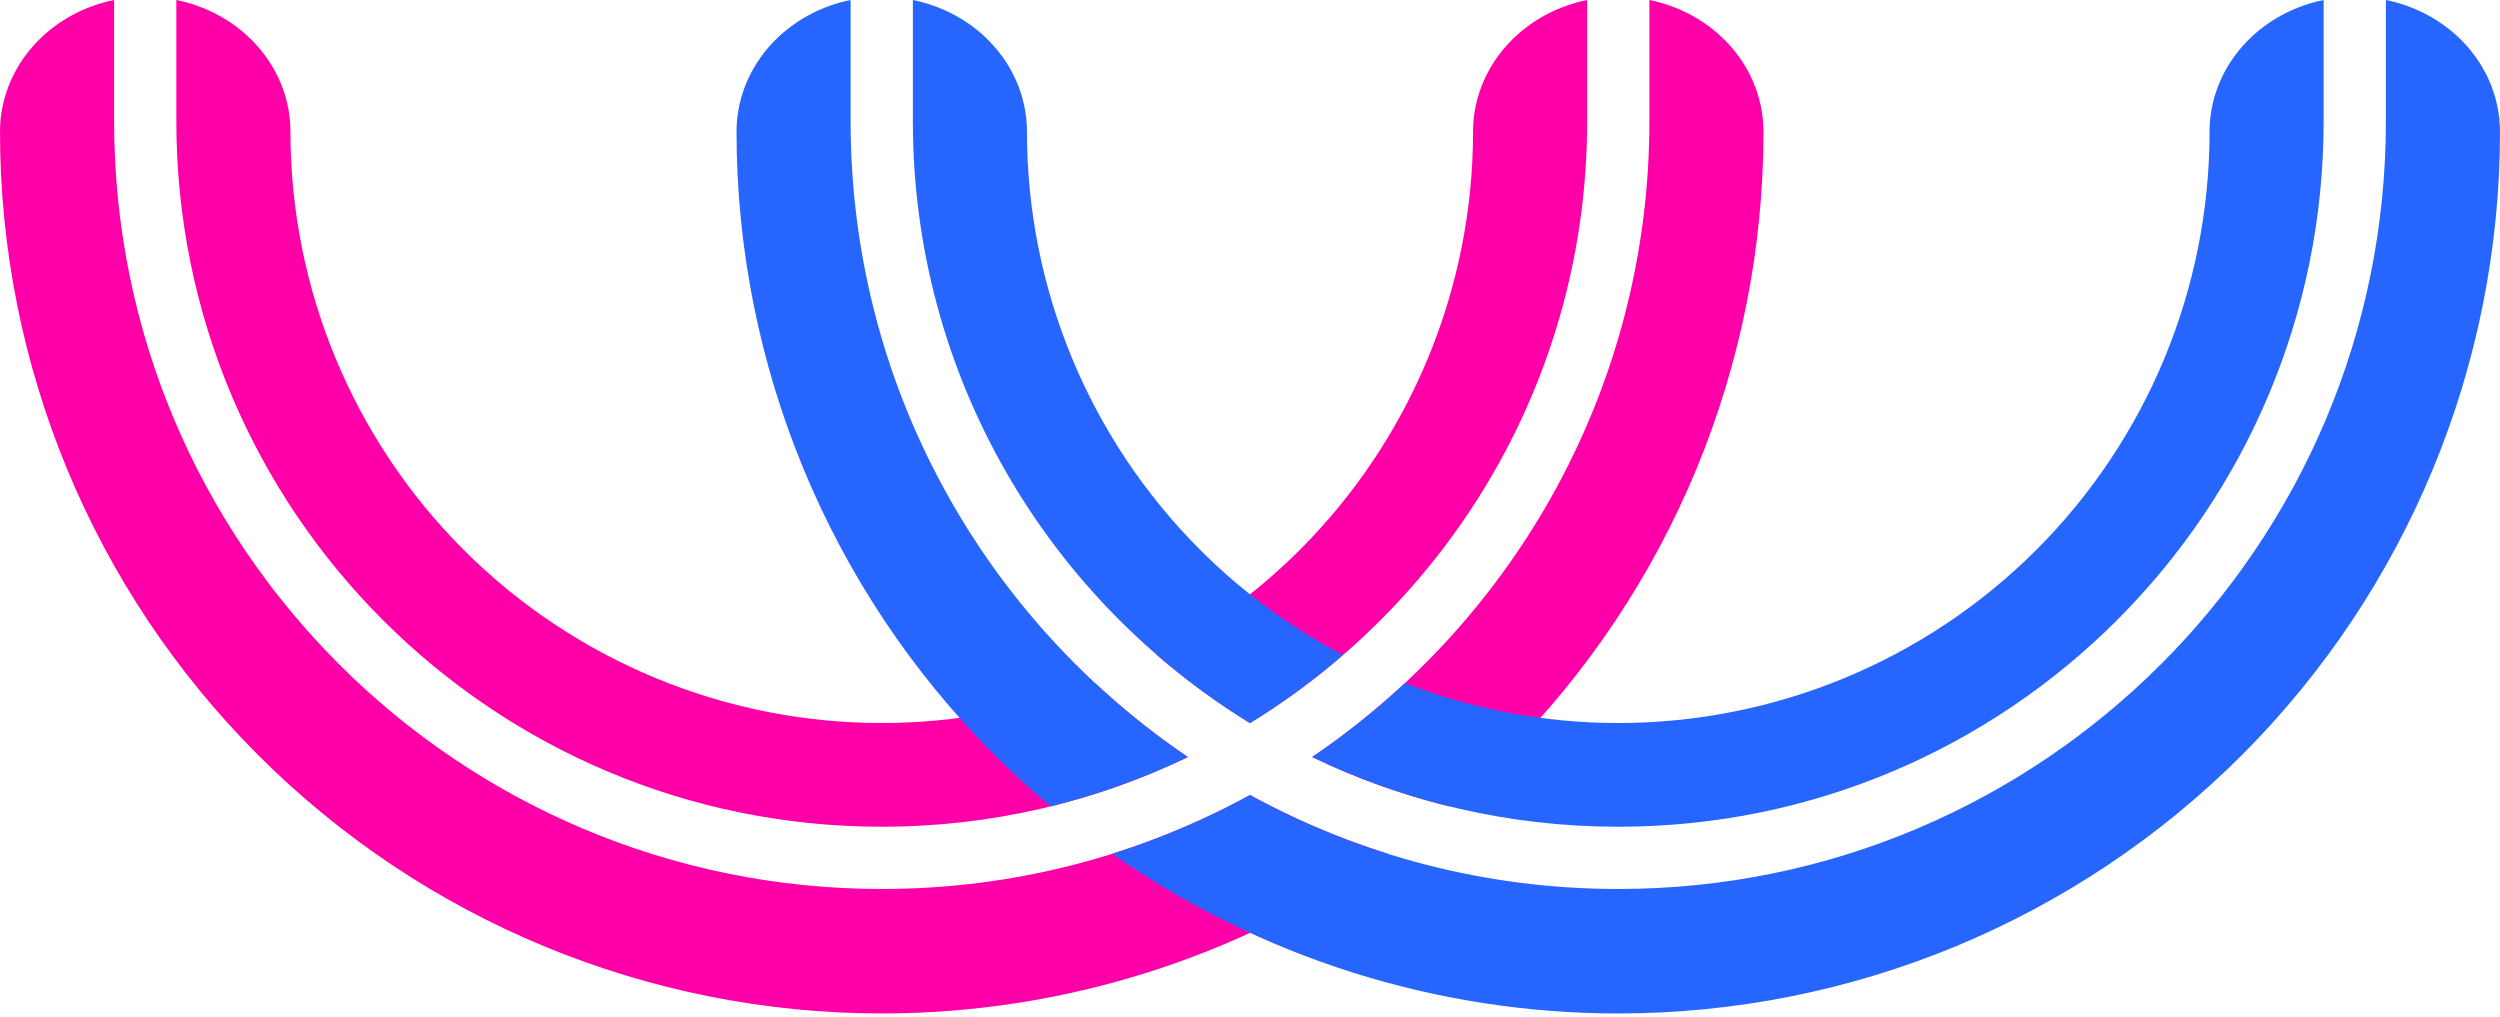
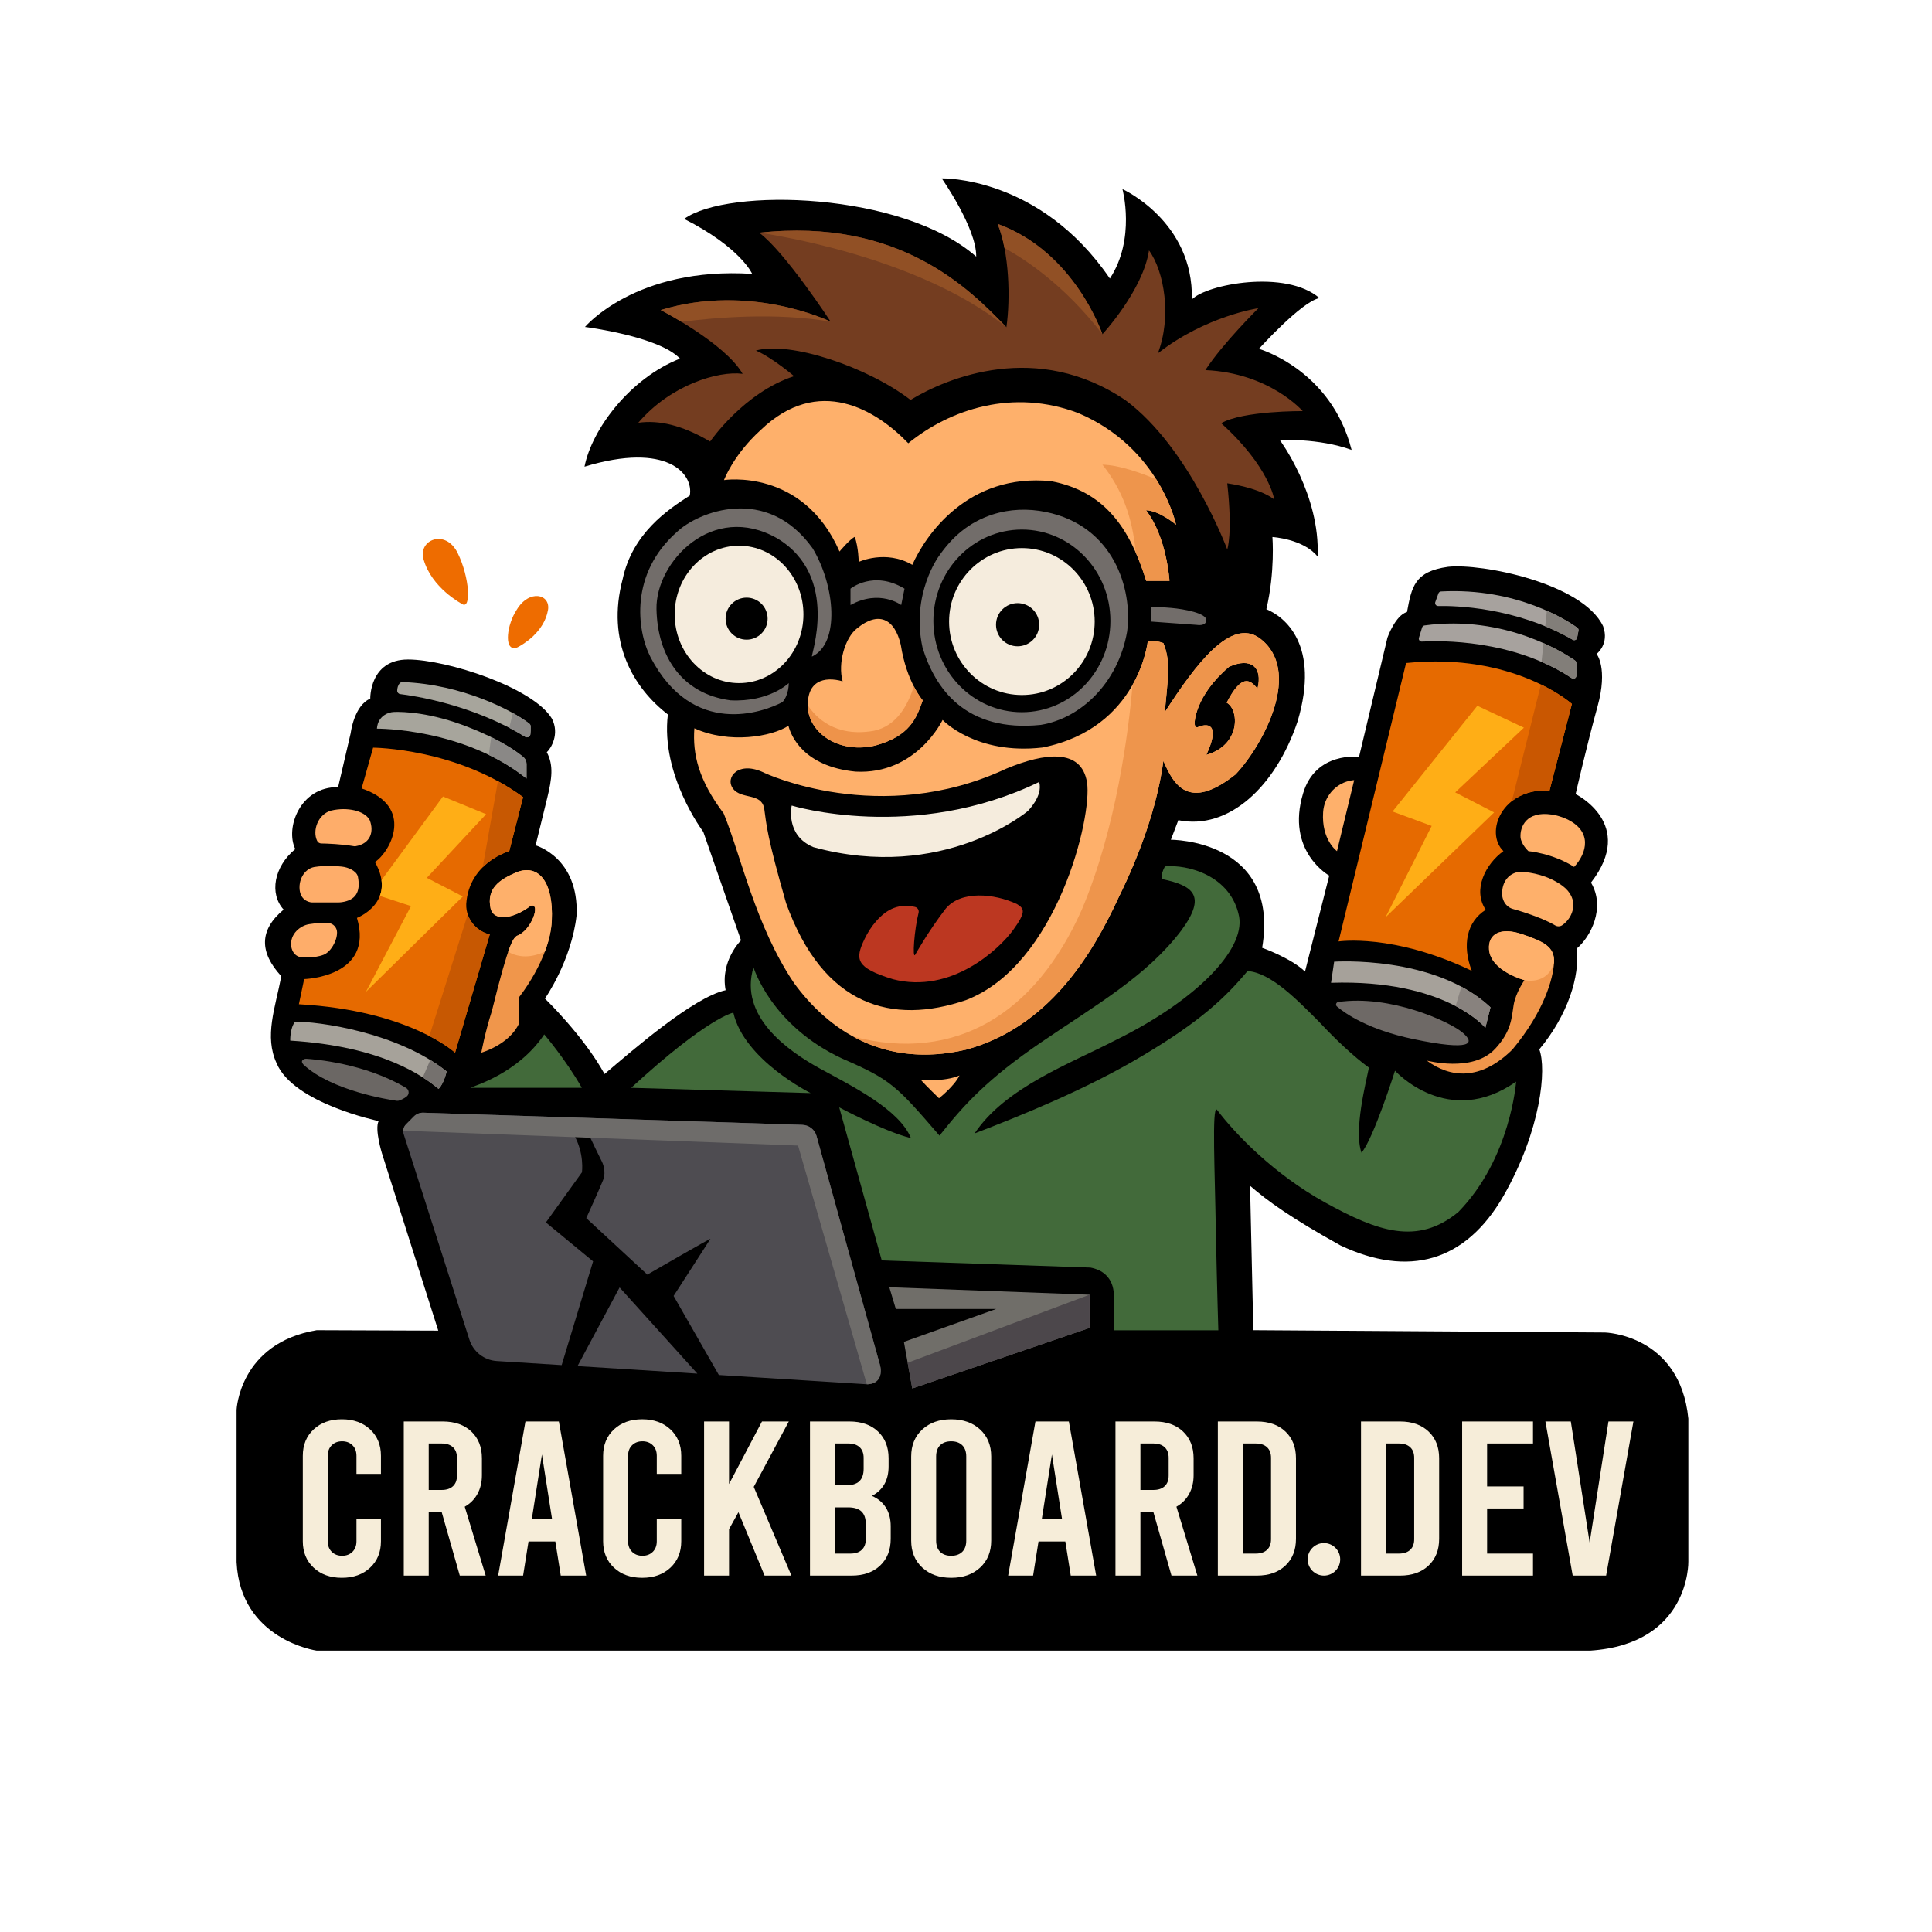
- <svg xmlns="http://www.w3.org/2000/svg" width="241" height="98" viewBox="0 0 241 98" fill="none">
-   <path fill-rule="evenodd" clip-rule="evenodd" d="M0 12.698C0 9.25 1.475 5.944 4.1 3.506C6.007 1.735 8.407 0.528 11 2.43798e-06V11.698C11 52.567 44.131 85.698 85 85.698C97.864 85.698 109.961 82.416 120.5 76.643C124.697 78.942 129.142 80.846 133.784 82.305C119.586 92.256 102.573 97.698 85 97.698C62.457 97.698 40.837 88.743 24.896 72.802C8.955 56.861 0 35.242 0 12.698ZM139.725 77.738C141.581 76.177 143.376 74.53 145.104 72.802C161.045 56.861 170 35.242 170 12.698C170 9.25 168.525 5.944 165.899 3.506C163.993 1.735 161.593 0.528 159 2.69331e-06V11.698C159 37.19 146.11 59.671 126.493 72.98C130.682 75.001 135.111 76.605 139.725 77.738ZM153 0C150.407 0.528 148.007 1.735 146.101 3.506C143.475 5.944 142 9.25 142 12.698H142.001C142.001 27.816 135.996 42.314 125.306 53.004C121.214 57.096 116.564 60.502 111.534 63.147C114.333 65.567 117.331 67.763 120.5 69.707C139.995 57.751 153 36.243 153 11.698V0ZM105.573 65.857C99.073 68.373 92.105 69.699 85 69.699C69.882 69.699 55.384 63.694 44.694 53.004C34.005 42.314 27.999 27.816 27.999 12.698C27.999 9.25 26.525 5.944 23.899 3.506C21.993 1.735 19.593 0.528 17 2.69331e-06V11.698C17 49.253 47.445 79.698 85 79.698C95.573 79.698 105.582 77.285 114.507 72.98C111.346 70.835 108.359 68.452 105.573 65.857Z" fill="#FF00A8" />
-   <path fill-rule="evenodd" clip-rule="evenodd" d="M107.216 82.305C121.414 92.256 138.427 97.698 156 97.698C178.543 97.698 200.163 88.743 216.104 72.802C232.045 56.862 241 35.242 241 12.698C241 9.25 239.525 5.944 236.899 3.506C234.993 1.735 232.593 0.528 230 1.42924e-06V11.698C230 52.567 196.869 85.698 156 85.698C143.136 85.698 131.039 82.416 120.5 76.643C116.303 78.942 111.858 80.846 107.216 82.305ZM224 0C221.407 0.528 219.007 1.735 217.101 3.506C214.475 5.944 213 9.25 213 12.698H213.001C213.001 27.816 206.996 42.314 196.306 53.004C185.616 63.694 171.118 69.699 156 69.699C148.895 69.699 141.927 68.373 135.427 65.857C132.641 68.452 129.654 70.835 126.493 72.98C135.418 77.285 145.427 79.698 156 79.698C193.555 79.698 224 49.253 224 11.698V0ZM129.466 63.147C124.436 60.502 119.786 57.096 115.694 53.004C105.004 42.314 98.999 27.816 98.999 12.698L99 12.698C99 9.25 97.525 5.944 94.9 3.506C92.993 1.735 90.593 0.528 88 1.14155e-06V11.698C88 36.243 101.005 57.751 120.5 69.707C123.669 67.763 126.667 65.567 129.466 63.147ZM82 1.12653e-06C79.407 0.528 77.007 1.735 75.1 3.506C72.475 5.944 71 9.25 71 12.698C71 35.242 79.955 56.862 95.896 72.802C97.624 74.53 99.419 76.177 101.275 77.738C105.889 76.605 110.318 75.001 114.507 72.98C94.89 59.671 82 37.19 82 11.698V1.12653e-06Z" fill="#2666FF" />
+ <svg xmlns="http://www.w3.org/2000/svg" id="Layer_1" version="1.1" viewBox="0 0 4000 4000">
+   <defs>
+     <style>
+       .st0 {
+         fill: #88827e;
+       }
+ 
+       .st1 {
+         fill: #c95701;
+       }
+ 
+       .st2 {
+         fill: #915025;
+       }
+ 
+       .st3 {
+         fill: #c75802;
+       }
+ 
+       .st4 {
+         fill: #6b6764;
+       }
+ 
+       .st5 {
+         fill: #743d20;
+       }
+ 
+       .st6 {
+         fill: #e66a00;
+       }
+ 
+       .st7 {
+         fill: #a7a59c;
+       }
+ 
+       .st8 {
+         fill: #8a8886;
+       }
+ 
+       .st9 {
+         fill: #726d6a;
+       }
+ 
+       .st10 {
+         fill: #4c474b;
+       }
+ 
+       .st11 {
+         fill: #6e6c6a;
+       }
+ 
+       .st12 {
+         fill: #426a3a;
+       }
+ 
+       .st13 {
+         fill: #706e69;
+       }
+ 
+       .st14 {
+         fill: #f0964b;
+       }
+ 
+       .st15 {
+         fill: #75716e;
+       }
+ 
+       .st16 {
+         fill: #a6a19a;
+       }
+ 
+       .st17 {
+         fill: #a7a29e;
+       }
+ 
+       .st18 {
+         fill: #a6a29a;
+       }
+ 
+       .st19 {
+         fill: #4e4c51;
+       }
+ 
+       .st20 {
+         fill: #ee954c;
+       }
+ 
+       .st21 {
+         fill: #fead6a;
+       }
+ 
+       .st22 {
+         fill: #ffae16;
+       }
+ 
+       .st23 {
+         fill: #f6edd9;
+       }
+ 
+       .st24 {
+         fill: #827e79;
+       }
+ 
+       .st25 {
+         fill: #ee6c00;
+       }
+ 
+       .st26 {
+         fill: #6e6966;
+       }
+ 
+       .st27 {
+         fill: #f5ecdd;
+       }
+ 
+       .st28 {
+         fill: #bc3721;
+       }
+ 
+       .st29 {
+         fill: #feb06b;
+       }
+ 
+       .st30 {
+         fill: #ee934a;
+       }
+     </style>
+   </defs>
+   <path d="M766.61,1446.45s-1.93-81,78.11-81,259.39,57.86,297.96,122.46c16.39,31.82-1.93,61.71-10.61,69.43,14.46,27,10.61,54.96.96,94.5l-24.11,98.36s89.68,25.07,84.86,144.64c-10.61,94.5-65.57,172.61-65.57,172.61,0,0,80.04,77.14,123.43,156.21,57.86-49.18,184.18-159.11,250.71-173.57-11.57-60.75,31.82-103.18,31.82-103.18l-78.11-224.68s-88.71-117.64-73.29-243c-71.36-54.96-128.25-150.43-93.54-280.61,20.25-94.5,93.54-143.68,138.86-172.61,8.68-44.36-46.29-111.86-217.93-59.79,15.43-78.11,94.5-183.21,197.68-223.71-43.39-46.29-196.71-65.57-196.71-65.57,0,0,105.11-125.36,346.18-109.93,0,0-23.14-54-140.79-113.79,90.64-65.57,452.25-55.93,604.61,78.11.96-58.82-71.36-162-71.36-162,0,0,202.5-5.79,348.11,207.32,54-81.96,26.04-185.14,26.04-185.14,0,0,147.54,66.54,143.68,228.54,30.86-31.82,194.79-62.68,264.21-2.89-36.64,6.75-125.36,105.11-125.36,105.11,0,0,149.46,42.43,191.89,209.25-69.43-25.07-148.5-20.25-148.5-20.25,0,0,83.89,112.82,78.11,241.07-28.93-36.64-93.54-40.5-93.54-40.5,0,0,5.79,71.36-12.54,149.46,37.61,15.43,111.86,73.29,64.61,232.39-45.32,135-142.71,225.64-246.86,204.43l-15.43,40.5s226.61-.96,189,223.71c0,0,59.79,21.21,88.71,49.18l50.14-198.64s-90.64-50.14-54-170.68c26.04-86.79,115.71-75.21,115.71-75.21l58.82-246.86s16.39-46.29,40.5-53.04c9.64-52.07,15.43-83.89,84.86-93.54,69.43-7.71,278.68,33.73,321.11,122.94,13.5,37.13-13.5,57.38-13.5,57.38,0,0,24.11,28.93,1.93,108.96-22.18,80.04-45.32,181.29-45.32,181.29,0,0,126.32,61.71,31.82,183.21,30.86,52.07-.96,112.82-29.89,136.93,7.71,55.93-18.32,137.89-77.14,208.29,15.43,40.5,3.86,166.82-74.25,303.75-79.07,136.93-196.71,168.75-337.5,102.21-102.21-56.89-150.43-91.61-187.07-123.43l6.75,298.93,728.03,4.82s155.25,3.86,172.61,178.39v296.04s3.86,170.68-203.46,184.18H655.71s-158.14-22.18-165.86-183.21v-315.32s5.79-137.89,165.86-164.89l251.68.96-116.68-367.39s-15.43-50.14-6.75-66.54c0,0-176.46-36.64-211.18-119.57-26.04-55.93-2.89-114.75,9.64-180.32-45.32-49.18-46.29-95.46,4.82-137.89-29.89-32.79-20.25-88.71,24.11-125.36-21.21-43.39,9.64-129.21,88.71-128.25l26.04-111.86s6.75-56.89,40.5-71.36Z" />
+   <g>
+     <g>
+       <g>
+         <g>
+           <path class="st25" d="M956.89,1250.7c-2.59-1.61-63.32-33.75-80.04-92.89-11.57-40.5,45.64-63.64,70.71-12.86s28.24,117.55,9.32,105.75Z" />
+           <path class="st25" d="M1065.91,1341.81c2.06-.2,4.05-.87,5.89-1.82,10.22-5.27,54.89-30.78,62.85-77.4,5.14-32.79-39.21-43.07-64.93,0-20.15,30.54-26.38,81.38-3.81,79.22Z" />
+         </g>
+         <g>
+           <g>
+             <g>
+               <g>
+                 <g>
+                   <g>
+                     <path class="st5" d="M1470.21,914.16s69.75-101.57,173.89-135.32c0,0-45.32-38.57-79.07-53.04,71.36-20.25,232.39,34.71,320.14,102.21,76.18-46.29,262.29-123.43,445.5.96,132.11,98.36,210.21,308.57,210.21,308.57,0,0,11.57-31.82,0-136.93,74.25,11.57,97.39,33.75,97.39,33.75,0,0-9.64-67.5-109.93-158.14,45.32-26.04,168.75-25.07,168.75-25.07,0,0-68.46-79.07-201.54-84.86,35.68-54.96,109.93-128.25,109.93-128.25,0,0-109.41,16.04-208.29,93.54,28.93-75.21,13.5-169.71-18.32-213.11-12.54,82.93-96.43,173.57-96.43,173.57,0,0-56.89-170.68-216.96-228.54,24.11,59.79,26.68,154.29,18.16,214.07-75.05-78.11-221.14-227.57-511.87-195.75,53.52,39.54,148.02,184.18,148.02,184.18,0,0-164.89-81-351.96-24.11,0,0,133.07,68.46,169.71,132.11-50.14-6.75-149.46,23.14-216,101.25,42.43-5.79,90,4.5,148.66,38.89Z" />
+                     <path class="st2" d="M1367.84,641.91s18.25,9.39,43.08,24.44c70.56-9.07,195.65-19.86,308.88-.33,0,0-164.89-81-351.96-24.11Z" />
+                     <path class="st2" d="M1571.78,481.84s323.2,43.39,511.87,195.75c-75.05-78.11-221.14-227.57-511.87-195.75Z" />
+                     <path class="st2" d="M2065.5,463.52c5.99,14.86,10.65,31.87,14.14,49.96,41.43,22.55,123.93,76.12,202.82,178.58,0,0-56.89-170.68-216.96-228.54Z" />
+                   </g>
+                   <path class="st29" d="M1499,994s163.29-25.71,239.14,147.86c0,0,21.32-25.61,31.61-30.32,7.71,21.86,8.14,51.86,8.14,51.86,0,0,55.71-26.14,111,6,27-60.86,114.86-190.5,287.46-173.14,110.89,21.21,162.96,97.39,196.71,206.36h48.21s-5.25-90.11-48.54-146.25c27.86.86,62.14,30,62.14,30,0,0-33-159-202.07-231-135-51.43-265.5-8.36-352.29,62.36-66.21-68.79-185.79-142.71-306-27-56.57,51.43-75.54,103.29-75.54,103.29Z" />
+                   <path class="st20" d="M2393.96,992.5c-30.32-12.78-76.99-29.83-111.5-30.43,40.41,50.8,62.07,108.09,68.95,181.78,8.08,18.29,15.21,37.92,21.66,58.76h48.21s-5.25-90.11-48.54-146.25c27.86.86,62.14,30,62.14,30,0,0-8.86-42.7-40.93-93.86Z" />
+                   <path class="st9" d="M1681.25,1359.35c-4.69,2.24,59.79-165.86-72.32-244.93-134.04-76.18-251.68,49.18-249.75,146.57s52.07,175.5,153.32,189c80.04,3.86,120.54-35.68,120.54-35.68,0,0,.64,23.79-12.86,39.21-39.86,21.21-185.79,74.57-273.21-92.57-28.93-56.57-43.07-173.57,54.64-259.71,43.07-41.14,185.79-99,280.93,34.07,46.29,77.14,57.21,196.07-1.29,224.04Z" />
+                   <path class="st27" d="M1530.15,1129.85c-73.62,0-133.29,63.68-133.29,142.23s59.68,142.23,133.29,142.23,133.29-63.68,133.29-142.23-59.68-142.23-133.29-142.23ZM1545.78,1324.35c-24.02,0-43.5-19.48-43.5-43.5s19.48-43.5,43.5-43.5,43.5,19.48,43.5,43.5-19.48,43.5-43.5,43.5Z" />
+                   <path class="st9" d="M2165.39,1060.02c-36.82-7.54-75.02-6.26-110.76,5.35-48.97,15.91-83.56,46.65-110.56,85.7,0,0-58.5,78.43-34.07,189.64,25.71,84.21,88.71,176.14,244.93,160.07,82.29-13.5,160.07-86.14,178.71-193.5,11.57-87.43-27.55-218.46-168.25-247.27ZM2115.71,1474.55c-101.2,0-183.25-84.65-183.25-189.08s82.04-189.08,183.25-189.08,183.25,84.65,183.25,189.08-82.04,189.08-183.25,189.08Z" />
+                   <path class="st27" d="M2115.71,1134.74c-83.25,0-150.73,68.1-150.73,152.11s67.49,152.11,150.73,152.11,150.73-68.1,150.73-152.11-67.49-152.11-150.73-152.11ZM2106.82,1338.07c-24.68,0-44.68-20-44.68-44.68s20-44.68,44.68-44.68,44.68,20,44.68,44.68-20,44.68-44.68,44.68Z" />
+                   <path class="st9" d="M1760.86,1252.64v-33.86s47.57-39,111.86,0l-6.86,33.86s-44.57-33.43-105,0Z" />
+                   <path class="st29" d="M1910.43,1450s-33.43-37.71-45.43-114.86c-12.86-55.71-47.14-69.86-90.43-34.29-25.29,19.29-40.29,72.43-30,109.71-37.71-10.71-77.14-1.71-71.57,59.57,7.29,52.29,68.57,90.43,139.71,73.29,71.14-19.71,84.86-56.57,97.71-93.43Z" />
+                   <path class="st30" d="M1891.89,1420.87c-12.81,41.71-37,82.58-82.61,92.13-80.21,14.19-120.51-28.02-136.8-52.79.03,3.15.2,6.45.52,9.93,7.29,52.29,68.57,90.43,139.71,73.29,71.14-19.71,84.86-56.57,97.71-93.43,0,0-8.54-9.64-18.53-29.13Z" />
+                 </g>
+                 <path class="st9" d="M2382.28,1286.84s3-13.63,0-30.77c0,0,12.86,0,42.43,2.57,26.56,2.31,73.71,10.71,72.86,25.71-.86,12.86-19.71,9.43-19.71,9.43l-95.57-6.94Z" />
+                 <path class="st29" d="M2607.28,1320.78c-58.82-41.46-130.18,52-195.75,153.77,5.79-66.02,13.5-103.62-2.89-143.16-19.29-6.75-32.14-4.82-32.14-4.82,0,0-18,180.7-217.61,221.01-138.86,16.2-207.32-57.08-207.32-57.08,0,0-54,113.79-180.32,107.04-108-10.61-134.04-75.06-138.86-94.91-34.71,22.58-122.46,38.01-194.79,5.23-3.86,54,8.68,107.04,60.75,176.46,35.68,86.79,65.57,232.39,145.61,351,70.39,96.43,185.58,177.43,356.04,137.89,170.46-46.29,261.1-195.75,316.07-315.32,42.43-85.82,80.04-188.04,92.57-282.54,21.21,49.18,52.07,105.11,149.46,27.96,58.82-62.68,139.82-216,49.18-282.54ZM2000,2070.57c-152.57,52.07-295.29,13.5-372.43-200.57-39.54-137.89-40.5-161.04-45.32-195.75-5.79-33.75-47.25-18.32-64.61-41.46-17.36-23.14,11.57-58.82,64.61-32.79,0,0,240.11,113.79,501.43-8.68,79.07-32.79,155.25-42.55,166.82,28.39,11.57,70.93-62.25,378.54-250.5,450.86ZM2603.43,1425.89c-16.39-21.21-33.9-28.93-63.72,28.93,26.11,14.46,29.45,87.75-42.13,108,26.77-56.89,9.52-69.11-18.33-57.11-6,.86-6-8.46-6-8.46,0,0,0-55.93,71.36-116.68,44.36-20.25,70.39,0,58.82,45.32Z" />
+                 <path class="st20" d="M2558.1,1603.32c58.82-62.68,139.82-216,49.18-282.54-58.82-41.46-130.18,52-195.75,153.77,5.79-66.02,13.5-103.62-2.89-143.16-19.29-6.75-32.14-4.82-32.14-4.82,0,0-4.26,42.75-31.6,91.3-8.39,96.8-33.53,296.25-105.33,465.95-95.38,214.69-261.13,317.55-473.17,262.3,62.19,33.99,139.46,48.93,233.6,27.09,170.46-46.29,261.1-195.75,316.07-315.32,42.43-85.82,80.04-188.04,92.57-282.54,21.21,49.18,52.07,105.11,149.46,27.96ZM2544.6,1380.57c44.36-20.25,70.39,0,58.82,45.32-16.39-21.21-33.9-28.93-63.72,28.93,26.11,14.46,29.45,87.75-42.13,108,26.77-56.89,9.52-69.11-18.33-57.11-6,.86-6-8.46-6-8.46,0,0,0-55.93,71.36-116.68Z" />
+                 <path class="st27" d="M1639.14,1667.82s252,77.14,512.36-48.86c8.36,29.57-23.79,60.43-23.79,60.43,0,0-174.86,147.86-443.57,74.57-59.14-24.43-45-86.14-45-86.14Z" />
+                 <path class="st28" d="M1895,1976.39s26.36-47.57,63-95.14c31.5-37.93,100.29-31.5,147.21-9.64,16.07,9.64,19.29,16.71-7.71,54s-126.64,133.71-249.43,101.57c-76.73-23.83-78.3-40.83-57.93-83.32,6.36-13.27,14.33-25.75,24.05-36.8,23.59-26.82,48.43-36.3,80.02-29.39,5.55,1.21,9.02,6.79,7.6,12.3-8.62,33.36-13.52,98-6.81,86.43Z" />
+               </g>
+               <path class="st12" d="M973.79,2252.17c5.14-3.21,98.36-28.93,153-110.57,0,0,45,52.71,77.79,110.57h-230.79Z" />
+               <path class="st12" d="M1306.79,2252.17l371.57,10.93s-137.57-68.14-160.07-166.5c0,0-52.07,9-211.5,155.57Z" />
+               <path class="st12" d="M1560.07,2002.75s36,120.21,183.86,189c100.93,43.71,111.86,55.93,201.21,159.43,51.43-64.93,99.64-117.64,210.86-193.5s217.93-136.29,289.93-231.43c53.36-72.64,23.79-92.57-39.21-106.07,0,0-5.79-5.79,5.14-26.36,45.64-4.5,136.93,18,153.64,104.14,12.21,70.07-91.93,174.86-255.21,255.21-91.29,47.57-228.86,97.71-292.5,193.5,97.07-37.29,232.71-91.93,348.43-161.36,118.93-70.71,170.36-119.57,216.64-174.86,48.86,3.21,104.79,61.71,147.86,104.79,36,38.57,72.64,72.64,103.5,95.14-6.43,32.14-31.5,129.21-15.43,176.14,24.43-27.64,69.43-169.71,69.43-169.71,0,0,109.93,121.5,250.71,22.5,0,0-10.93,158.79-119.57,270-84.86,70.07-167.79,39.86-275.14-19.29s-187.07-142.71-225-192.86c-10.29-5.79-3.86,129.21-1.93,253.29,2.57,122.79,5.14,203.79,5.14,203.79h-216.64v-69.43s5.79-50.14-48.21-60.43l-432-14.79-88.07-316.93s95.14,50.79,148.5,63.64c-24.43-59.79-121.5-107.36-188.36-144s-168.43-108.64-137.57-209.57Z" />
+               <path class="st29" d="M1906.78,2236.1s48.86,3.86,79.71-9.43c-10.71,22.29-42.43,47.14-42.43,47.14,0,0-26.57-25.71-37.29-37.71Z" />
+             </g>
+             <path class="st29" d="M2803.67,1615.21l-35.57,147s-32.56-23.12-28.72-80.71c2.07-31.04,23.69-57.56,53.95-64.78,4.63-1.1,8.3-1.51,10.34-1.51Z" />
+             <path class="st6" d="M2771.37,1949.18s112.77-17.36,275.73,60.75c-20.25-53.04-10.61-101.25,28.93-126.32-27.96-41.46,0-95.25,36.64-121.39-39.54-38.68-2.89-131.25,95.46-125.46l46.29-179.36s-119.57-107.64-343.29-84.68l-139.77,576.46Z" />
+             <path class="st1" d="M3130.06,1658.77c18.59-14.67,44.8-23.98,78.08-22.03l46.29-179.36s-21.79-19.6-64.15-40.29l-60.22,241.68Z" />
+             <polygon class="st22" points="2868.71 1899.03 3093.39 1682.07 3012.9 1640.6 3155.1 1506.57 3058.67 1461.25 2883.17 1680.14 2964.17 1710.03 2868.71 1899.03" />
+             <path class="st29" d="M3164.42,1762.21s50.46,4.39,94.61,32.68c26.96-28.94,38.51-74.31-16.21-99.47-9.71-4.46-20.04-7.48-30.61-9.03-52.23-7.63-65.35,25.65-64.18,46.79,1.29,15.43,16.39,29.04,16.39,29.04Z" />
+             <path class="st29" d="M3132.17,1881.89s56.12,15.24,87.37,33.95c4.6,2.75,10.4,2.74,14.84-.28,22.88-15.57,37.74-54.49-.21-82.1-29.81-21.68-64.27-27.07-82.13-28.36-12.3-.89-24.38,4.17-32.1,13.79-6.29,7.83-11.24,19.59-9.62,36.86,3.86,22.29,21.86,26.14,21.86,26.14Z" />
+             <path class="st14" d="M2954.32,2196.03c-1.42-1.05,94.29,26.14,141.43-24.86,34.29-36.86,33.86-65.57,38.14-90.86s22.29-51,22.29-51c0,0-69.86-18.86-73.29-63.43-2.57-32.14,23.57-47.14,68.57-31.71s67.71,26.14,66,58.71-20.14,100.71-86.14,180c-66.86,66-129.43,58.29-177,23.14Z" />
+             <path class="st29" d="M3151.46,1934.18c-45-15.43-71.14-.43-68.57,31.71,3.43,44.57,73.29,63.43,73.29,63.43,0,0,47.89,11.36,61.29-36.43,1.71-32.57-21-43.29-66-58.71Z" />
+             <path class="st17" d="M2943.92,1328.29c37.58-2.14,188.52-4.97,310.26,75.79,4.05,2.69,9.46-.21,9.46-5.07v-26.39c0-1.99-.97-3.85-2.59-4.99-19.28-13.57-144.17-95.69-311.78-72.68-2.34.32-4.28,1.99-4.98,4.25l-6.53,21.22c-1.25,4.06,1.92,8.12,6.16,7.88Z" />
+             <path class="st17" d="M2977.5,1254.67c34.16-.68,160.61,1.92,278.72,69.89,3.64,2.09,8.25,0,9.04-4.13l2.81-14.74c.44-2.33-.5-4.7-2.43-6.09-19.16-13.74-124.73-83.5-282.12-75.05-2.44.13-4.56,1.72-5.39,4.02l-6.49,17.94c-1.46,4.02,1.58,8.25,5.86,8.17Z" />
+             <path class="st24" d="M3191.61,1370.32c21.23,9.2,42.3,20.32,62.57,33.76,4.05,2.69,9.46-.21,9.46-5.07v-26.39c0-1.99-.97-3.85-2.59-4.99-7.41-5.21-30.44-20.56-65.48-36.16-1.44,13.93-2.81,27.35-3.96,38.85Z" />
+             <path class="st24" d="M3199.18,1296.66c18.95,7.79,38.1,17,57.04,27.9,3.64,2.09,8.25,0,9.04-4.13l2.81-14.74c.44-2.33-.5-4.7-2.43-6.09-7.73-5.54-29.51-20.19-63.07-35.15-1.02,9.71-2.18,20.72-3.38,32.21Z" />
+             <path class="st16" d="M2755.78,2034.78l6.43-43.71s208.36-14.14,323.72,94.5l-10.64,42.43s-81.64-100.93-319.5-93.21Z" />
+             <path class="st0" d="M3013.73,2083.03c43.59,22.78,61.55,44.97,61.55,44.97l10.64-42.43c-18.17-17.11-38.64-31.17-60.25-42.73-4.05,13.7-8.71,29.34-11.95,40.18Z" />
+             <path class="st26" d="M2770.64,2074.56c-4.49.66-6.09,6.3-2.64,9.24,17.32,14.72,64.6,47.78,157.49,67.34,122.14,25.71,129.86,9,101.57-14.14-27.38-22.4-148.96-78.15-256.42-62.43Z" />
+           </g>
+           <path class="st14" d="M996.5,2179.42s57.21-16.07,77.79-59.79c1.93-34.07,0-54.64,0-54.64,0,0,64.29-79.07,68.14-158.79s-27-118.29-72.96-100.29c-35.68,15.43-62.68,33.43-53.68,75.21,7.71,28.93,50.79,19.29,82.93-5.79,21.86-7.07,1.61,52.07-29.09,62.36-6.91,6.43-15.27,9-51.27,155.57-14.14,43.71-21.86,86.14-21.86,86.14Z" />
+           <path class="st29" d="M1069.46,1805.93c-35.68,15.43-62.68,33.43-53.68,75.21,7.71,28.93,50.79,19.29,82.93-5.79,21.86-7.07,1.61,52.07-29.09,62.36-3.86,3.59-8.17,5.99-17.48,32.86,15.18,8.87,40.72,16.07,75.96-.34,7.61-20.2,13.25-42.08,14.32-64.02,3.86-79.71-27-118.29-72.96-100.29Z" />
+           <path class="st18" d="M600.93,2154.46s-.86-25.29,9.86-39c45-1.29,212.36,21.21,313.93,102.86,0,0-5.79,25.71-16.71,36-30.86-25.07-114-87.86-307.07-99.86Z" />
+           <path class="st15" d="M875.29,2230.55c14.56,9.31,25.19,17.66,32.71,23.77,10.93-10.29,16.71-36,16.71-36-10.63-8.54-21.99-16.43-33.84-23.72-5.15,11.84-10.96,25.23-15.58,35.96Z" />
+           <path class="st4" d="M634.28,2192.07c15.9.96,120.65,9.05,206.42,60.24,6.5,3.88,7.2,13.05,1.32,17.83-5.37,4.37-11.96,7.1-15.56,8.38-1.67.59-3.44.78-5.19.53-18.52-2.64-134.5-21.04-192.51-74.5-.27-.25-.53-.51-.78-.78-5.47-6.17-1.84-9.34,1.24-10.79,1.57-.74,3.32-1.01,5.05-.91Z" />
+           <path class="st21" d="M665.18,1746.31c11.81.21,41.61,1.2,67.79,5.67,1.04.18,2.1.2,3.14.03,31.34-5.26,38.42-30.48,29.55-53.49-.18-.46-.39-.92-.63-1.35-10.74-18.82-46.3-26.69-78.93-19.06-27.53,7.08-39.9,41.58-29.5,62.78,1.6,3.27,4.93,5.35,8.57,5.42Z" />
+           <path class="st21" d="M645.82,1868.39h54.07c2.76,0,5.52-.19,8.25-.61,27.04-4.15,39.3-19.76,32.82-52.96-1.61-6.63-7.55-11.38-13.4-14.55s-12.82-5.26-19.71-6.02c-10.86-1.2-33.75-2.87-57.31.85-21.86,4.29-33.86,29.14-29.57,51,4.71,21.86,24.86,22.29,24.86,22.29Z" />
+           <path class="st21" d="M624.39,1981.96s25.29,2.57,45.43-5.14c14.69-5.62,28.24-28.57,28.02-46.56-.12-9.94-7.85-18.24-17.72-19.37-12.18-1.38-26.27.56-39.87,2.5-17.57,2.57-40.71,19.71-37.29,46.29,3.86,21.86,21.43,22.29,21.43,22.29Z" />
+           <path class="st7" d="M780.39,1508.6s179.25-1.5,309.75,103.29v-30.26c0-5.54-2.46-10.79-6.72-14.34-13.38-11.14-47.83-36.13-112.85-61.46-78.96-31.26-136.51-32.39-154.29-31.82-7.58.24-14.99,2.56-21.16,6.96-6.92,4.94-13.76,13.39-14.73,27.64Z" />
+           <path class="st8" d="M1083.42,1567.28c-9.75-8.12-30.69-23.58-66.46-41.17l-4.88,36.84c26.74,12.97,53.28,29.03,78.06,48.93v-30.26c0-5.54-2.46-10.79-6.72-14.34Z" />
+           <path class="st7" d="M828.65,1437.05c27.95,3.4,149.67,21.47,258.59,88.38,4.45,2.74,10.28-.02,10.88-5.21.5-4.25.81-9.78.54-16.63-.08-2.08-1.07-4.02-2.7-5.31-32.36-25.67-137.47-81.67-262.66-86.13-2.05-.07-4.04.74-5.45,2.22-4.2,4.39-5.32,10.65-5.49,15.38-.13,3.69,2.62,6.85,6.29,7.3Z" />
+           <path class="st8" d="M1095.97,1498.28c-7.59-6.02-19.18-13.71-34.1-22.01-2.63,10.54-5.42,21.82-7.51,30.57,11.02,5.74,22.01,11.92,32.88,18.6,4.45,2.74,10.28-.02,10.88-5.21.5-4.25.81-9.78.54-16.63-.08-2.08-1.07-4.02-2.7-5.31Z" />
+           <path class="st6" d="M772.46,1547.93s172.29.86,310.5,102.43l-28.61,111.86s-83.25,23.14-89.03,109.29c-1.29,36,27.37,59.14,48.72,63l-71.86,244.93s-93.86-87.43-323.36-100.29l10.93-52.07s145.93-3.86,109.29-126.64c0,0,84.21-32.14,37.29-115.71,32.14-21.21,82.93-115.07-27.64-152.36l23.79-84.43Z" />
+           <path class="st22" d="M789.83,1822.21c1.73,12.53.14,23.38-3.39,32.66l64.45,21.12-93.21,177.43,200.57-197.36-74.57-38.57,122.79-131.79-89.36-36.64-127.28,173.15Z" />
+           <path class="st3" d="M999.36,1795.62c25.18-25.12,54.99-33.41,54.99-33.41l28.61-111.86c-16.96-12.46-34.43-23.41-52.04-33.02l-31.56,178.29Z" />
+           <path class="st3" d="M1014.04,1934.5c-16.67-3.01-37.79-17.78-45.64-41.24l-79.41,251.68c36.5,18.94,53.18,34.48,53.18,34.48l71.86-244.93Z" />
+         </g>
+       </g>
+       <g>
+         <polygon class="st19" points="1195.67 2828.38 1443.83 2843.96 1282.79 2665.53 1195.67 2828.38" />
+         <path class="st19" d="M1821.81,2825.66l-131.26-473.69c-3.68-13.28-15.57-22.63-29.35-23.07l-784.87-25.21c-7.27-.19-14.3,2.63-19.42,7.79l-16.39,16.52c-5.2,5.24-7.04,12.93-4.8,19.96l136.17,425.76c7.99,24.99,30.49,42.52,56.68,44.17l134.3,8.43,65.06-214.79-97.71-80.57,74.57-103.71s6-39.43-17.57-79.71c25.71-11.57,31.71-2.57,31.71,0s27.43,57.86,27.43,57.86c0,0,9.86,18.86,2.14,38.14s-34.71,78.43-34.71,78.43l126.43,117s132-76.29,130.71-74.14-76.29,118.29-76.29,118.29l93.63,163.65,306.34,19.24s28.81,1.8,28.99-27.61c.03-4.3-.64-8.58-1.79-12.73Z" />
+       </g>
+       <path class="st11" d="M1823.6,2838.39c.03-4.3-.64-8.58-1.79-12.73l-131.26-473.69c-3.68-13.28-15.57-22.63-29.35-23.07l-784.87-25.21c-7.27-.19-14.3,2.63-19.42,7.79l-16.39,16.52c-3.51,3.54-5.48,8.19-5.71,13.01l817.51,30.74,142.29,494.25s28.81,1.8,28.99-27.61Z" />
+       <polygon class="st13" points="1841.21 2665.1 1854.71 2710.1 2062.36 2710.1 1871.43 2778.24 1888.78 2874.67 2255.85 2749.32 2255.85 2680.53 1841.21 2665.1" />
+       <polygon class="st10" points="1888.78 2874.67 2255.85 2749.32 2255.85 2680.53 1879.21 2821.47 1888.78 2874.67" />
+     </g>
+     <g>
+       <path class="st23" d="M649.36,3245.68c-14.95-13.97-22.41-32.21-22.41-54.7v-176.85c0-22.48,7.47-40.71,22.41-54.69,14.94-13.97,34.43-20.97,58.47-20.97s43.53,6.99,58.47,20.97c14.94,13.98,22.41,32.21,22.41,54.69v37.38h-50.67v-37.38c0-9.12-2.76-16.41-8.28-21.88-5.53-5.47-12.67-8.2-21.44-8.2s-15.92,2.73-21.44,8.2c-5.53,5.47-8.28,12.76-8.28,21.88v176.85c0,9.12,2.76,16.41,8.28,21.88,5.52,5.47,12.67,8.2,21.44,8.2s15.91-2.73,21.44-8.2c5.52-5.47,8.28-12.76,8.28-21.88v-45.58h50.67v45.58c0,22.49-7.48,40.72-22.41,54.7-14.94,13.98-34.44,20.97-58.47,20.97s-43.53-6.99-58.47-20.97Z" />
+       <path class="st23" d="M951.95,3262.09l-37.52-131.72h-26.8v131.72h-51.65v-319.05h80.89c24.68,0,44.34,6.92,58.96,20.74,14.62,13.83,21.93,32.29,21.93,55.38v35.1c0,14.58-3.09,27.5-9.26,38.74-6.17,11.25-14.95,20.05-26.31,26.44l43.37,142.66h-53.6ZM887.63,3084.79h26.8c10.06,0,17.86-2.58,23.39-7.75,5.52-5.16,8.28-12.46,8.28-21.88v-36.92c0-9.42-2.76-16.71-8.28-21.88-5.53-5.16-13.32-7.75-23.39-7.75h-26.8v96.17Z" />
+       <path class="st23" d="M1149.78,3191.45h-55.55l-11.21,70.65h-51.65l56.52-319.05h69.19l56.52,319.05h-52.62l-11.21-70.65ZM1142.96,3144.95l-20.95-133.55-20.95,133.55h41.9Z" />
+       <path class="st23" d="M1271.11,3245.68c-14.95-13.97-22.41-32.21-22.41-54.7v-176.85c0-22.48,7.47-40.71,22.41-54.69,14.94-13.97,34.43-20.97,58.47-20.97s43.53,6.99,58.47,20.97c14.94,13.98,22.41,32.21,22.41,54.69v37.38h-50.67v-37.38c0-9.12-2.76-16.41-8.28-21.88-5.53-5.47-12.67-8.2-21.44-8.2s-15.92,2.73-21.44,8.2c-5.53,5.47-8.28,12.76-8.28,21.88v176.85c0,9.12,2.76,16.41,8.28,21.88,5.52,5.47,12.67,8.2,21.44,8.2s15.91-2.73,21.44-8.2c5.52-5.47,8.28-12.76,8.28-21.88v-45.58h50.67v45.58c0,22.49-7.48,40.72-22.41,54.7-14.94,13.98-34.44,20.97-58.47,20.97s-43.53-6.99-58.47-20.97Z" />
+       <path class="st23" d="M1528.87,3130.82l-19.49,35.1v96.17h-51.65v-319.05h51.65v129.45l68.22-129.45h55.55l-72.6,135.37,77.96,183.68h-55.55l-54.09-131.27Z" />
+       <path class="st23" d="M1834.14,3121.25c6.65,10.64,9.99,23.55,9.99,38.74v25.98c0,23.1-7.31,41.56-21.93,55.38-14.62,13.83-34.28,20.74-58.96,20.74h-86.25v-319.05h81.86c24.68,0,44.34,6.92,58.96,20.74,14.62,13.83,21.93,32.29,21.93,55.38v16.86c0,28.57-11.53,48.93-34.6,61.08,12.67,5.47,22.33,13.52,28.99,24.16ZM1728.65,2988.62v86.6h22.9c12.34,0,21.52-2.81,27.53-8.43,6.01-5.62,9.01-14.2,9.01-25.75v-22.79c0-9.42-2.76-16.71-8.28-21.88-5.53-5.16-13.32-7.75-23.39-7.75h-27.77ZM1792.48,3154.98c0-11.54-3.01-20.13-9.01-25.75-6.01-5.62-15.19-8.43-27.53-8.43h-27.29v95.72h32.16c10.06,0,17.86-2.58,23.39-7.75,5.52-5.16,8.28-12.46,8.28-21.88v-31.91Z" />
+       <path class="st23" d="M1909.42,3245.46c-15.27-14.13-22.9-32.74-22.9-55.83v-174.11c0-23.09,7.63-41.7,22.9-55.83,15.26-14.13,35.24-21.19,59.93-21.19s44.66,7.06,59.93,21.19c15.26,14.13,22.9,32.75,22.9,55.83v174.11c0,23.1-7.64,41.71-22.9,55.83-15.27,14.13-35.25,21.19-59.93,21.19s-44.67-7.06-59.93-21.19ZM1992.25,3212.87c5.52-5.47,8.28-13.22,8.28-23.25v-174.11c0-10.03-2.76-17.78-8.28-23.25-5.53-5.47-13.16-8.2-22.9-8.2s-17.38,2.73-22.9,8.2c-5.53,5.47-8.28,13.22-8.28,23.25v174.11c0,10.03,2.76,17.78,8.28,23.25,5.52,5.47,13.16,8.2,22.9,8.2s17.37-2.73,22.9-8.2Z" />
+       <path class="st23" d="M2205.67,3191.45h-55.55l-11.21,70.65h-51.65l56.52-319.05h69.19l56.52,319.05h-52.62l-11.21-70.65ZM2198.85,3144.95l-20.95-133.55-20.95,133.55h41.9Z" />
+       <path class="st23" d="M2425.42,3262.09l-37.52-131.72h-26.8v131.72h-51.65v-319.05h80.89c24.68,0,44.34,6.92,58.96,20.74,14.62,13.83,21.93,32.29,21.93,55.38v35.1c0,14.58-3.09,27.5-9.26,38.74-6.17,11.25-14.95,20.05-26.31,26.44l43.37,142.66h-53.6ZM2361.11,3084.79h26.8c10.07,0,17.86-2.58,23.39-7.75,5.52-5.16,8.28-12.46,8.28-21.88v-36.92c0-9.42-2.76-16.71-8.28-21.88-5.53-5.16-13.32-7.75-23.39-7.75h-26.8v96.17Z" />
+       <path class="st23" d="M2521.41,2943.04h80.89c24.68,0,44.34,6.92,58.96,20.74,14.62,13.83,21.93,32.29,21.93,55.38v166.82c0,23.1-7.31,41.56-21.93,55.38-14.62,13.83-34.28,20.74-58.96,20.74h-80.89v-319.05ZM2599.86,3216.51c10.07,0,17.86-2.58,23.39-7.75,5.52-5.16,8.28-12.46,8.28-21.88v-168.64c0-9.42-2.76-16.71-8.28-21.88-5.53-5.16-13.32-7.75-23.39-7.75h-26.8v227.9h26.8Z" />
+       <path class="st23" d="M2817.82,2943.04h80.89c24.68,0,44.34,6.92,58.96,20.74,14.62,13.83,21.93,32.29,21.93,55.38v166.82c0,23.1-7.31,41.56-21.93,55.38-14.62,13.83-34.28,20.74-58.96,20.74h-80.89v-319.05ZM2896.27,3216.51c10.07,0,17.86-2.58,23.39-7.75,5.52-5.16,8.28-12.46,8.28-21.88v-168.64c0-9.42-2.76-16.71-8.28-21.88-5.53-5.16-13.32-7.75-23.39-7.75h-26.8v227.9h26.8Z" />
+       <path class="st23" d="M3027.23,2943.04h146.67v45.58h-95.02v88.88h75.53v45.58h-75.53v93.44h95.02v45.58h-146.67v-319.05Z" />
+       <path class="st23" d="M3381.8,2943.04l-56.52,319.05h-69.19l-56.52-319.05h52.62l38.98,250.69,38.98-250.69h51.65Z" />
+       <circle class="st23" cx="2741.07" cy="3228.43" r="33.67" />
+     </g>
+   </g>
</svg>
